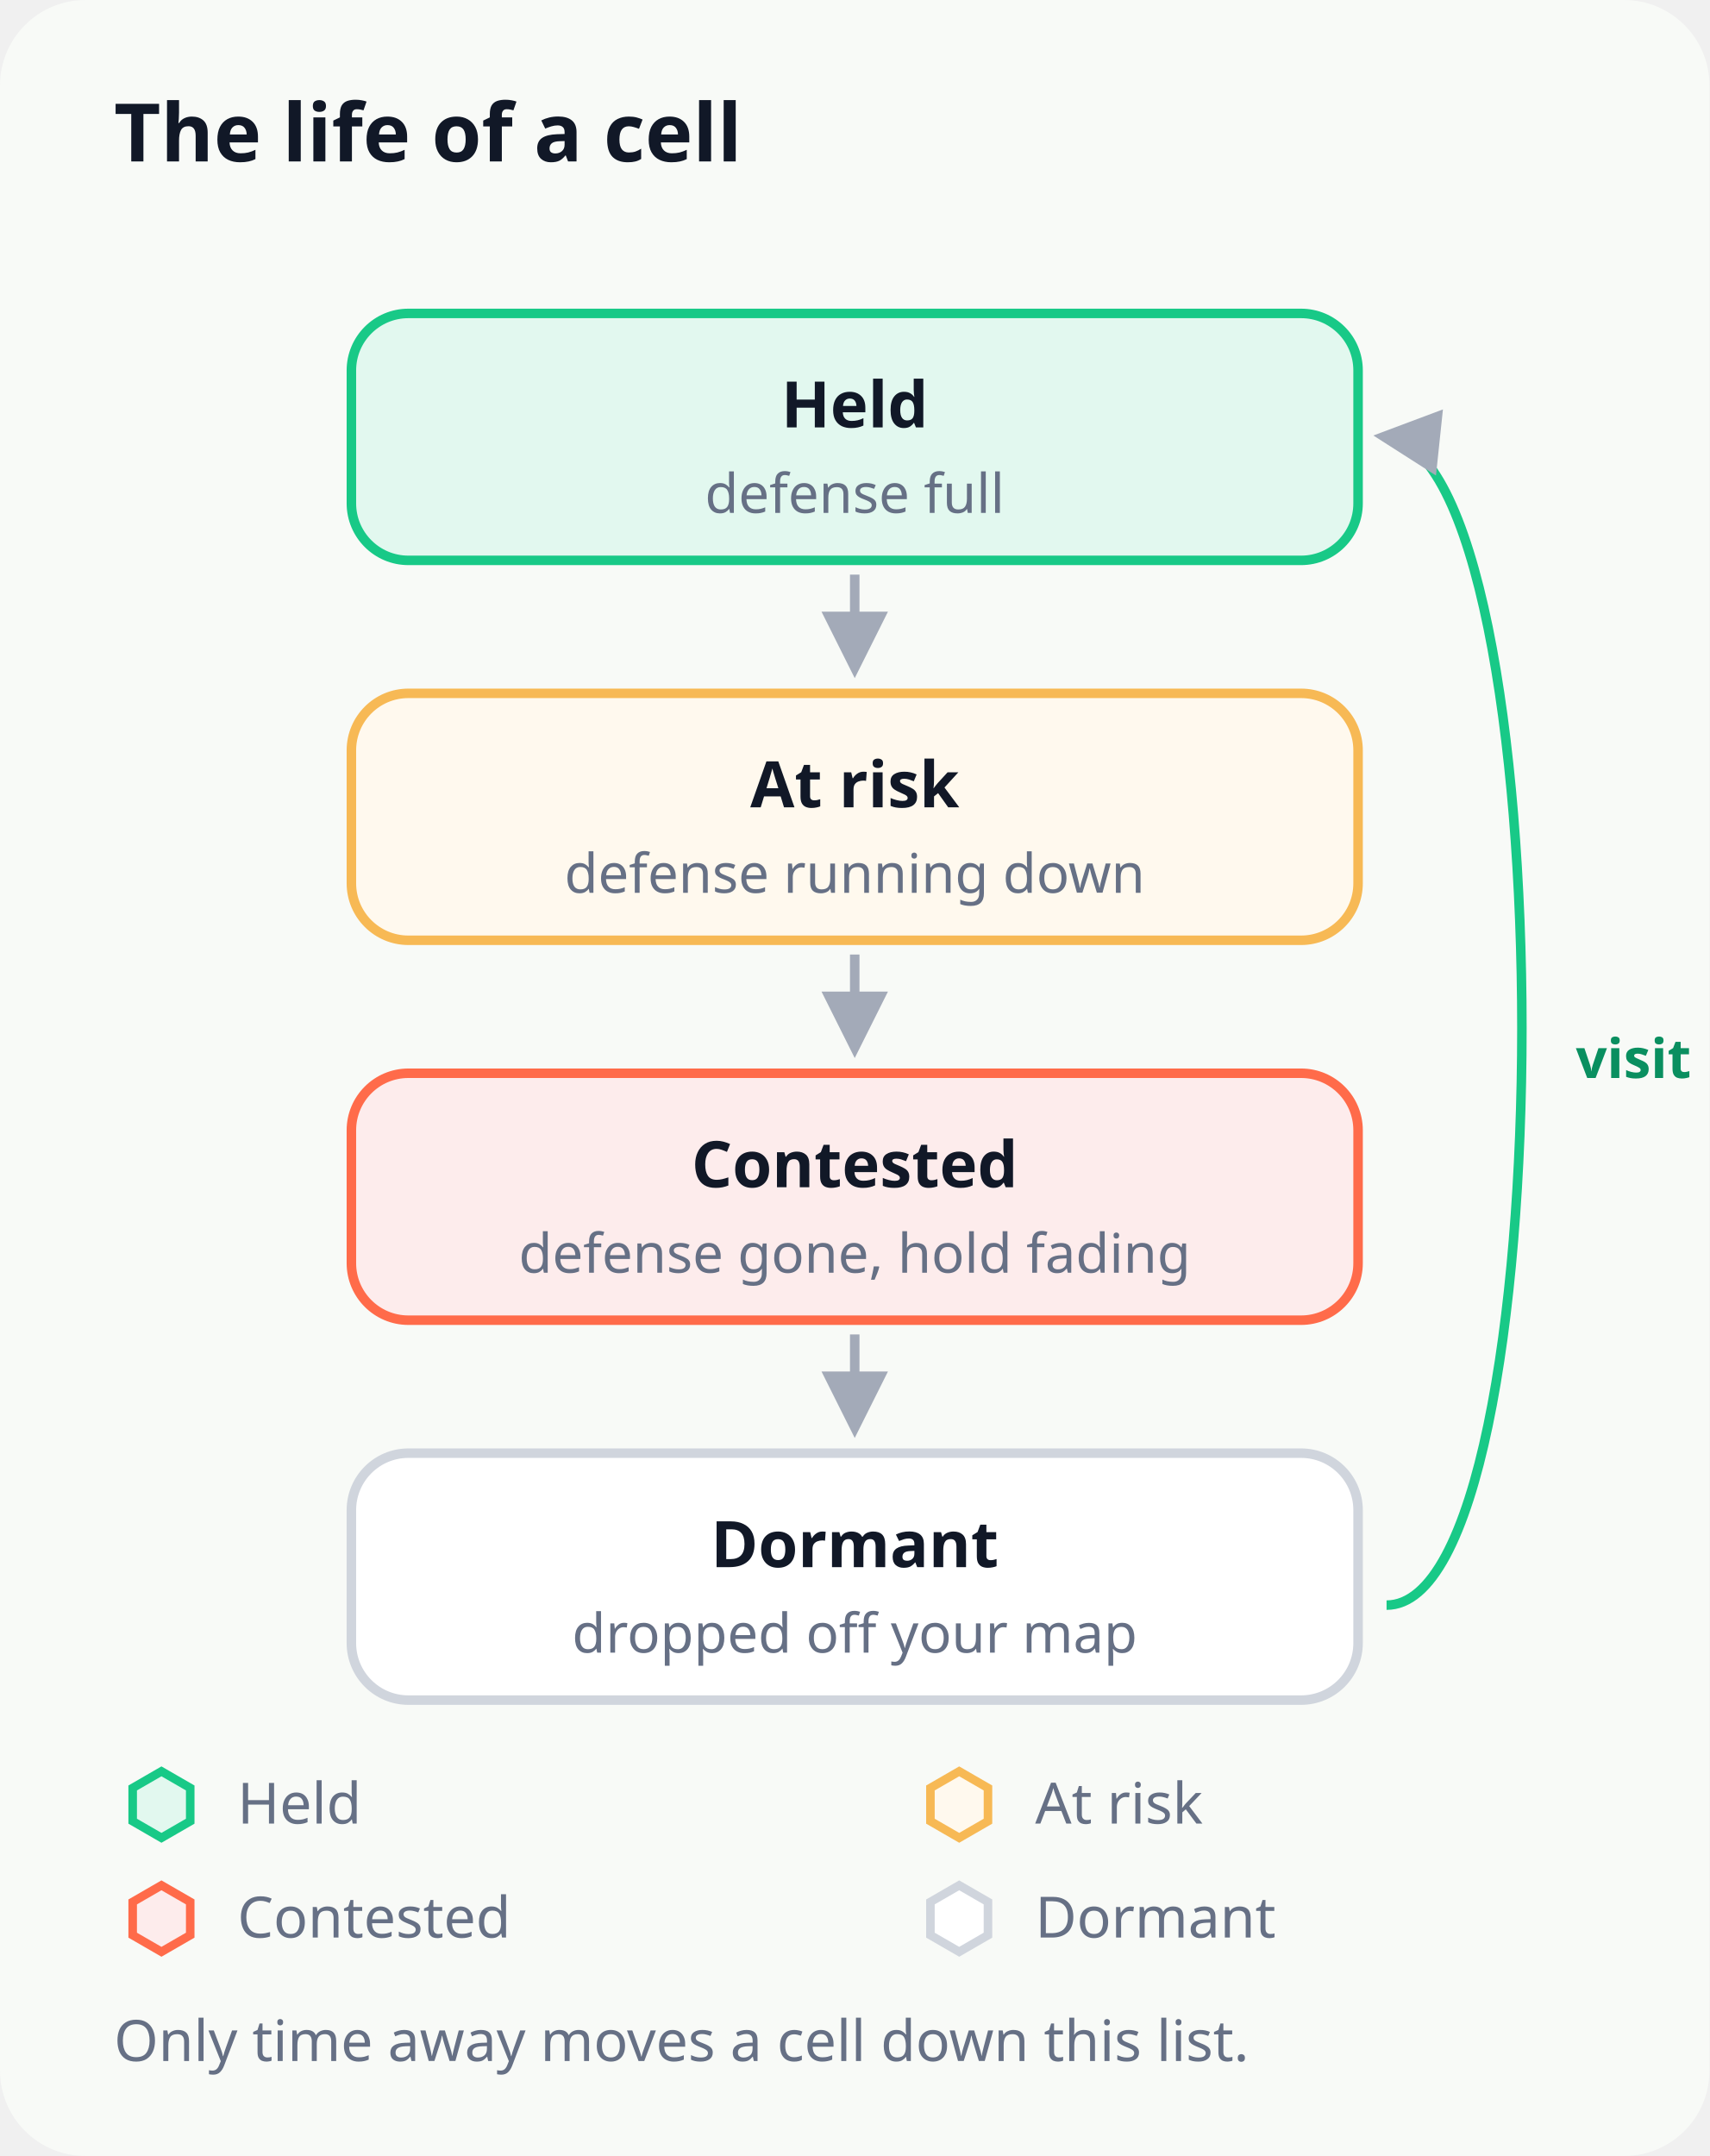
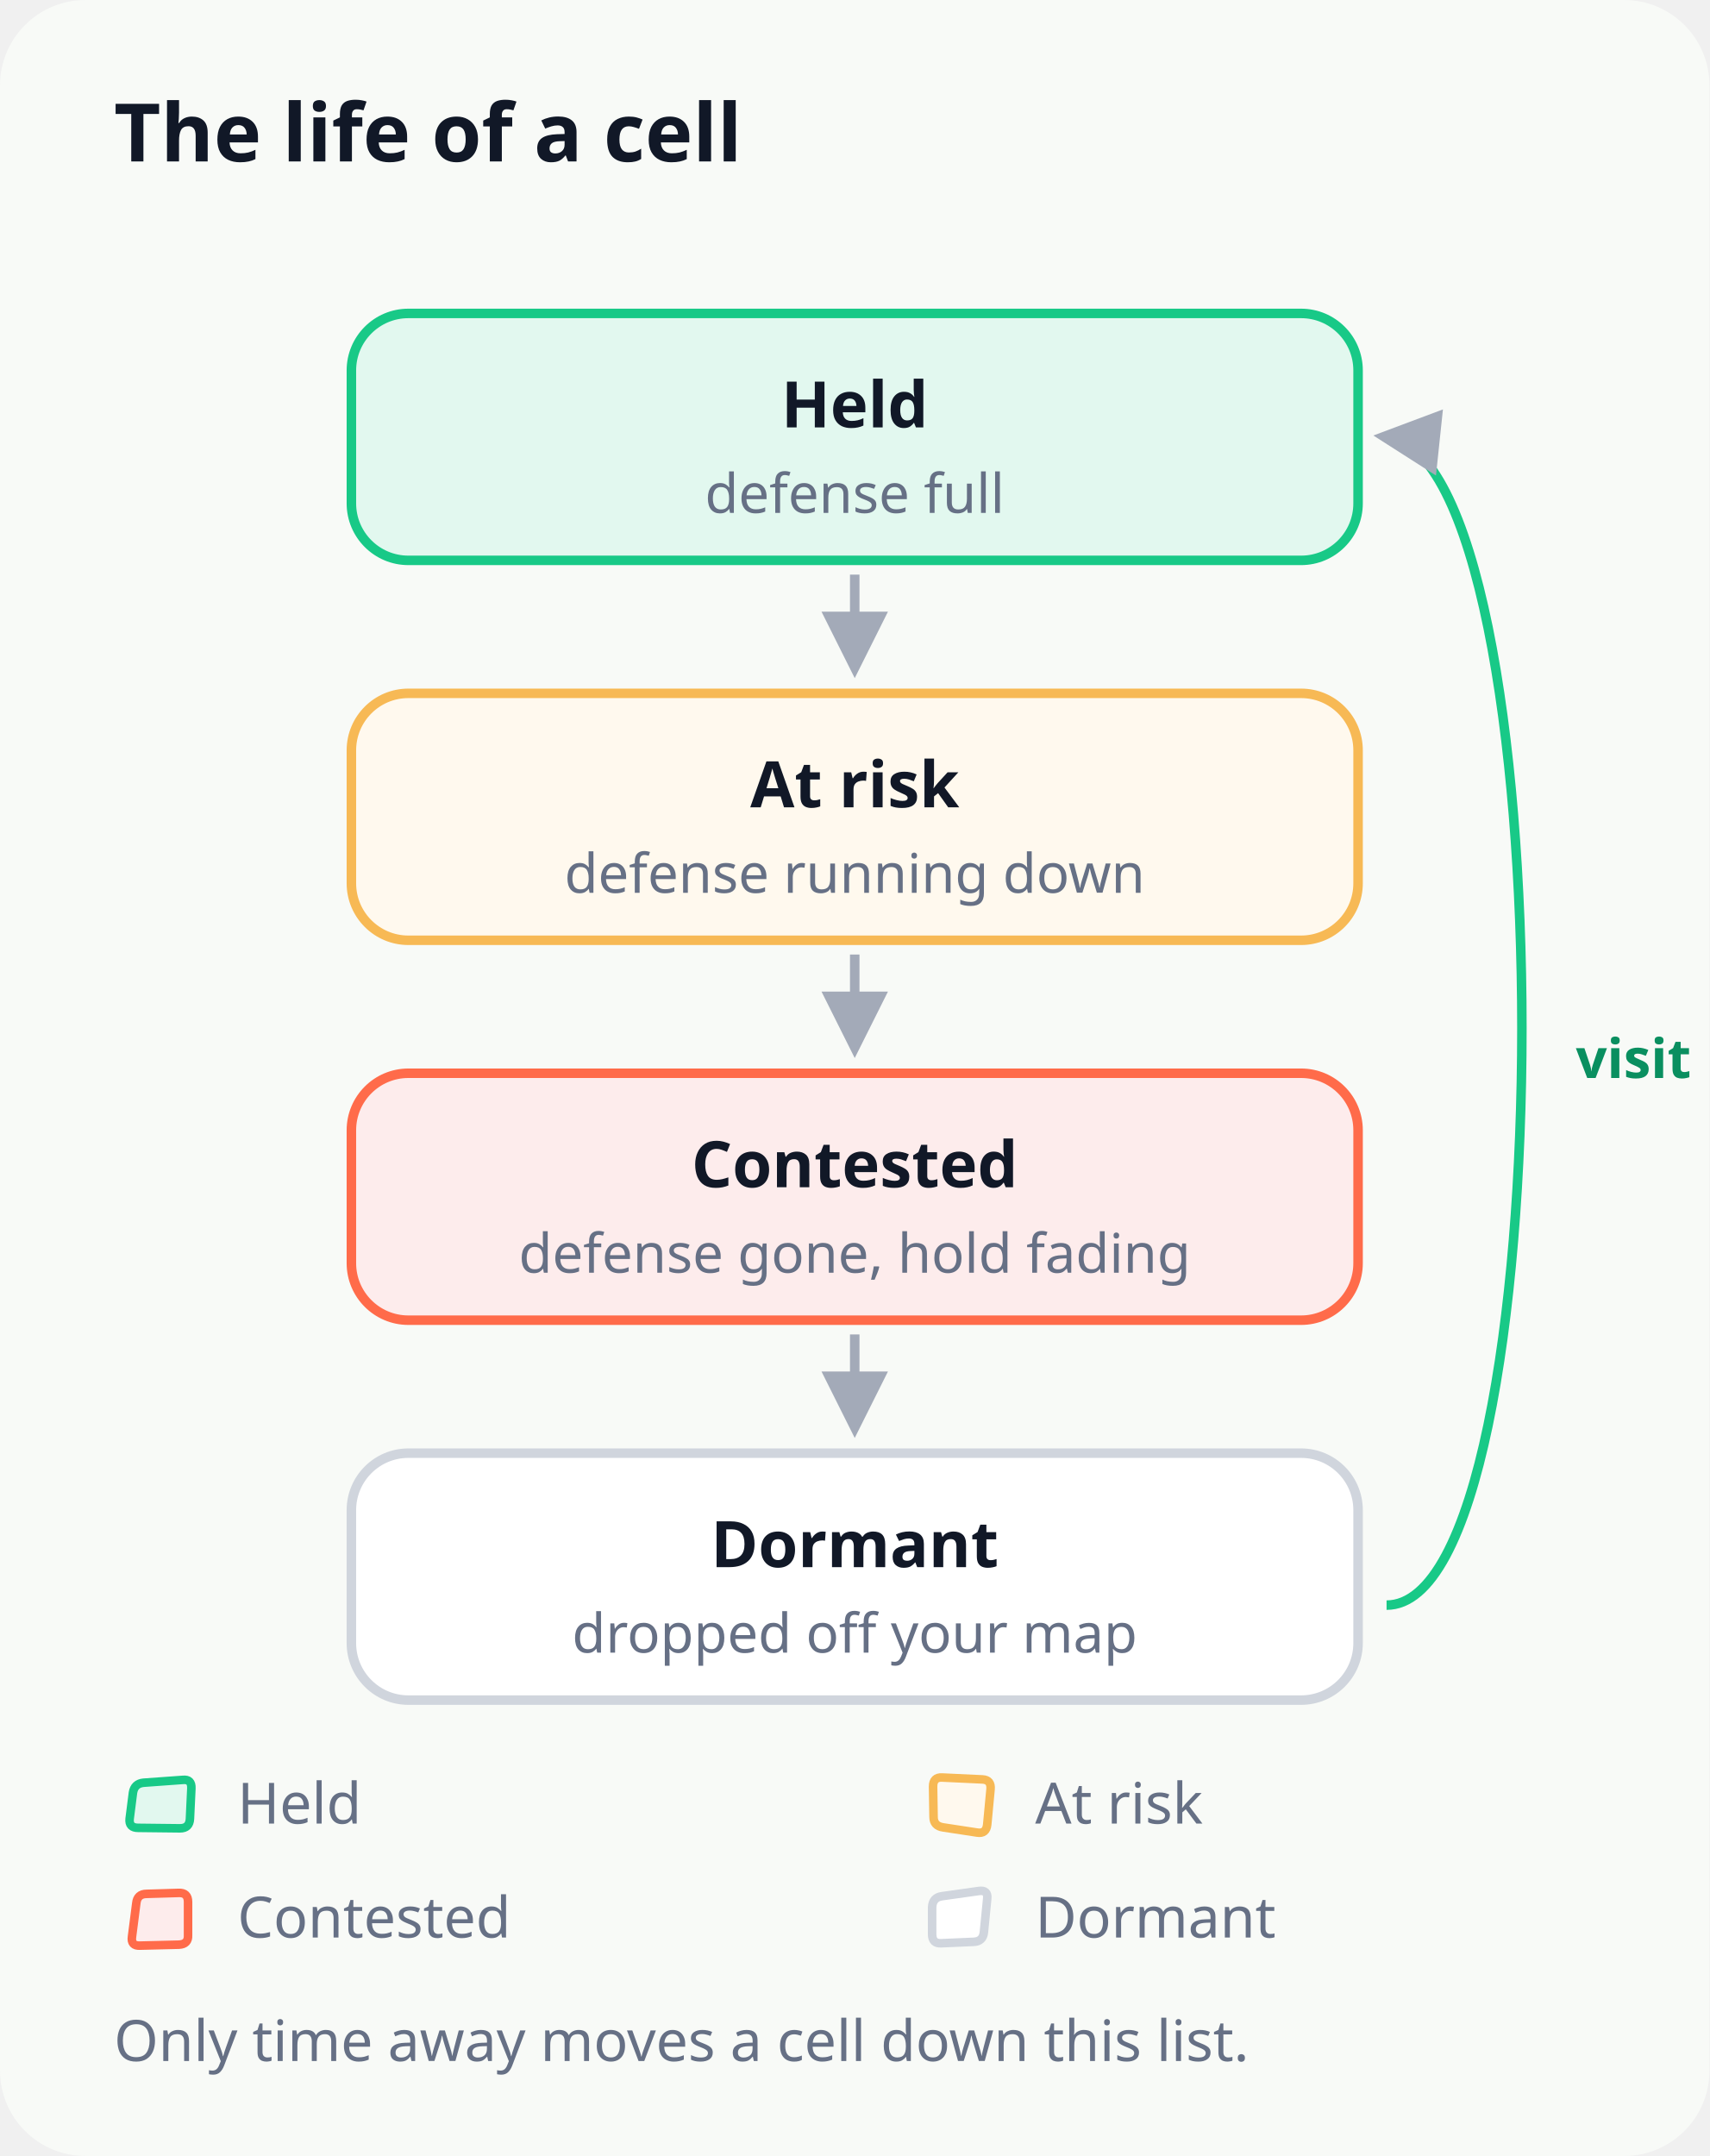
<svg xmlns="http://www.w3.org/2000/svg" viewBox="0 0 360 454" role="img" aria-labelledby="lifecycle-t lifecycle-d">
  <rect width="360" height="454" rx="18" fill="#F8FAF7" />
  <defs>
    <marker id="a" viewBox="0 0 10 10" refX="8" refY="5" markerWidth="7" markerHeight="7" orient="auto-start-reverse">
      <path d="M0,0 L10,5 L0,10 z" fill="#A3AAB8" />
    </marker>
    <marker id="ag" viewBox="0 0 10 10" refX="8" refY="5" markerWidth="7" markerHeight="7" orient="auto-start-reverse">
      <path d="M0,0 L10,5 L0,10 z" fill="#18C987" />
    </marker>
  </defs>
  <text x="24" y="34" font-family="Sora, 'Plus Jakarta Sans', system-ui, sans-serif" font-size="17" font-weight="800" fill="#111827">The life of a cell</text>
  <rect x="74" y="66" width="212" height="52" rx="12" fill="#E2F8EF" stroke="#18C987" stroke-width="2" />
  <text x="180.0" y="90.0" text-anchor="middle" font-family="Sora, 'Plus Jakarta Sans', system-ui, sans-serif" font-size="13.5" font-weight="700" fill="#111827">Held</text>
  <text x="180.0" y="108.0" text-anchor="middle" font-family="Sora, 'Plus Jakarta Sans', system-ui, sans-serif" font-size="11.5" fill="#667085">defense full</text>
  <path d="M 180.0 121 L 180.0 140" fill="none" stroke="#A3AAB8" stroke-width="2" marker-end="url(#a)" />
  <rect x="74" y="146" width="212" height="52" rx="12" fill="#FFF9EE" stroke="#F7B955" stroke-width="2" />
  <text x="180.0" y="170.0" text-anchor="middle" font-family="Sora, 'Plus Jakarta Sans', system-ui, sans-serif" font-size="13.5" font-weight="700" fill="#111827">At risk</text>
  <text x="180.0" y="188.0" text-anchor="middle" font-family="Sora, 'Plus Jakarta Sans', system-ui, sans-serif" font-size="11.5" fill="#667085">defense running down</text>
  <path d="M 180.0 201 L 180.0 220" fill="none" stroke="#A3AAB8" stroke-width="2" marker-end="url(#a)" />
  <rect x="74" y="226" width="212" height="52" rx="12" fill="#FDECEC" stroke="#FF6B4A" stroke-width="2" />
  <text x="180.0" y="250.0" text-anchor="middle" font-family="Sora, 'Plus Jakarta Sans', system-ui, sans-serif" font-size="13.5" font-weight="700" fill="#111827">Contested</text>
  <text x="180.0" y="268.0" text-anchor="middle" font-family="Sora, 'Plus Jakarta Sans', system-ui, sans-serif" font-size="11.5" fill="#667085">defense gone, hold fading</text>
  <path d="M 180.0 281 L 180.0 300" fill="none" stroke="#A3AAB8" stroke-width="2" marker-end="url(#a)" />
  <rect x="74" y="306" width="212" height="52" rx="12" fill="#FFFFFF" stroke="#D0D5DD" stroke-width="2" />
  <text x="180.0" y="330.0" text-anchor="middle" font-family="Sora, 'Plus Jakarta Sans', system-ui, sans-serif" font-size="13.5" font-weight="700" fill="#111827">Dormant</text>
  <text x="180.0" y="348.0" text-anchor="middle" font-family="Sora, 'Plus Jakarta Sans', system-ui, sans-serif" font-size="11.5" fill="#667085">dropped off your map</text>
  <path d="M 292 338 C 330 338 330 96 292 92" fill="none" stroke="#18C987" stroke-width="2" marker-end="url(#a)" />
  <text x="344" y="227.0" text-anchor="middle" font-family="Sora, 'Plus Jakarta Sans', system-ui, sans-serif" font-size="11.5" font-weight="700" fill="#0A8F60">visit</text>
-   <polygon points="34,373 40.06,376.5 40.06,383.5 34,387 27.94,383.5 27.94,376.5" fill="#E2F8EF" stroke="#18C987" stroke-width="1.8" />
+   <path d="M30.2 375.4 L38.5 374.8 Q40.4 374.6 40.3 376.6 L40 383 Q39.9 385 37.9 385 L29.1 384.9 Q27.1 384.9 27.3 383 L28 377.5 Q28.3 375.6 30.2 375.4Z" fill="#E2F8EF" stroke="#18C987" stroke-width="1.8" />
  <text x="50" y="384" font-family="Sora, 'Plus Jakarta Sans', system-ui, sans-serif" font-size="12" fill="#667085">Held</text>
-   <polygon points="202,373 208.06,376.5 208.06,383.5 202,387 195.94,383.5 195.94,376.5" fill="#FFF9EE" stroke="#F7B955" stroke-width="1.8" />
+   <path d="M198.4 374.3 L206.9 374.7 Q208.8 374.8 208.6 376.8 L207.9 384.2 Q207.7 386.2 205.8 385.9 L198.6 384.8 Q196.6 384.5 196.6 382.6 L196.5 376.2 Q196.5 374.2 198.4 374.3Z" fill="#FFF9EE" stroke="#F7B955" stroke-width="1.8" />
  <text x="218" y="384" font-family="Sora, 'Plus Jakarta Sans', system-ui, sans-serif" font-size="12" fill="#667085">At risk</text>
-   <polygon points="34,397 40.06,400.5 40.06,407.5 34,411 27.94,407.5 27.94,400.5" fill="#FDECEC" stroke="#FF6B4A" stroke-width="1.8" />
+   <path d="M30.9 398.8 L37.6 398.6 Q39.6 398.5 39.6 400.5 L39.6 407.5 Q39.7 409.4 37.7 409.5 L29.5 409.7 Q27.5 409.8 27.8 407.8 L28.7 400.8 Q28.9 398.8 30.9 398.8Z" fill="#FDECEC" stroke="#FF6B4A" stroke-width="1.8" />
  <text x="50" y="408" font-family="Sora, 'Plus Jakarta Sans', system-ui, sans-serif" font-size="12" fill="#667085">Contested</text>
-   <polygon points="202,397 208.06,400.5 208.06,407.5 202,411 195.94,407.5 195.94,400.5" fill="#FFFFFF" stroke="#D0D5DD" stroke-width="1.8" />
+   <path d="M198.3 399.3 L206.1 398.2 Q208.1 397.9 207.9 399.8 L207.2 406.9 Q207 408.8 205.1 408.9 L198.2 409.2 Q196.3 409.3 196.3 407.3 L196.3 401.6 Q196.4 399.6 198.3 399.3Z" fill="#FFFFFF" stroke="#D0D5DD" stroke-width="1.8" />
  <text x="218" y="408" font-family="Sora, 'Plus Jakarta Sans', system-ui, sans-serif" font-size="12" fill="#667085">Dormant</text>
  <text x="24" y="434" font-family="Sora, 'Plus Jakarta Sans', system-ui, sans-serif" font-size="12" fill="#667085">Only time away moves a cell down this list.</text>
</svg>
